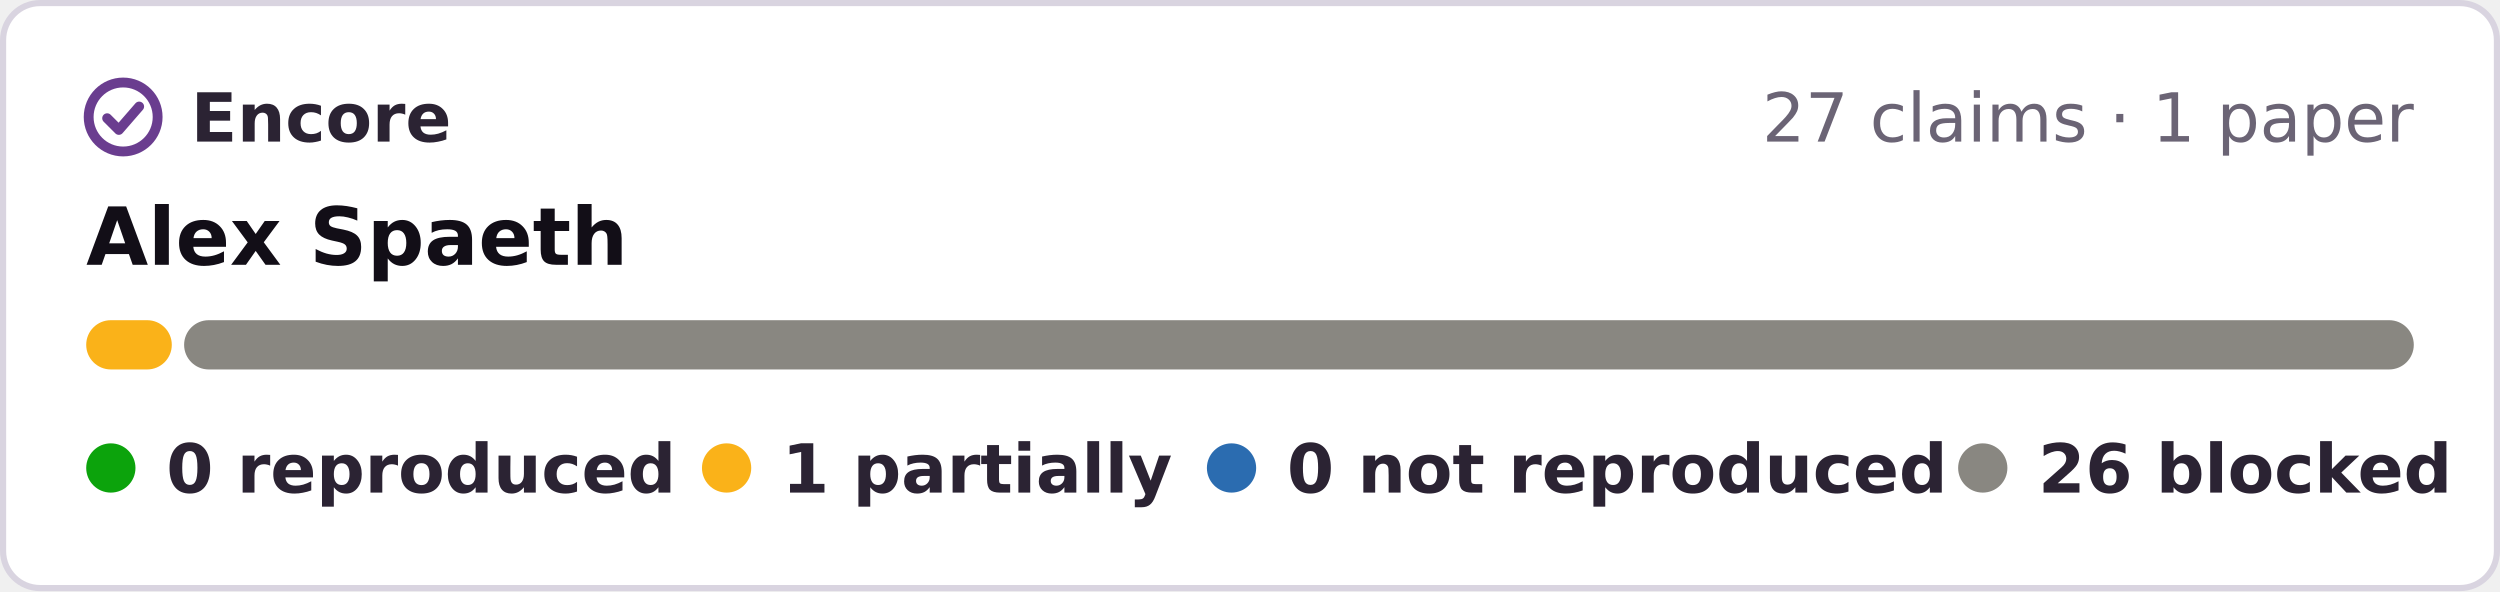
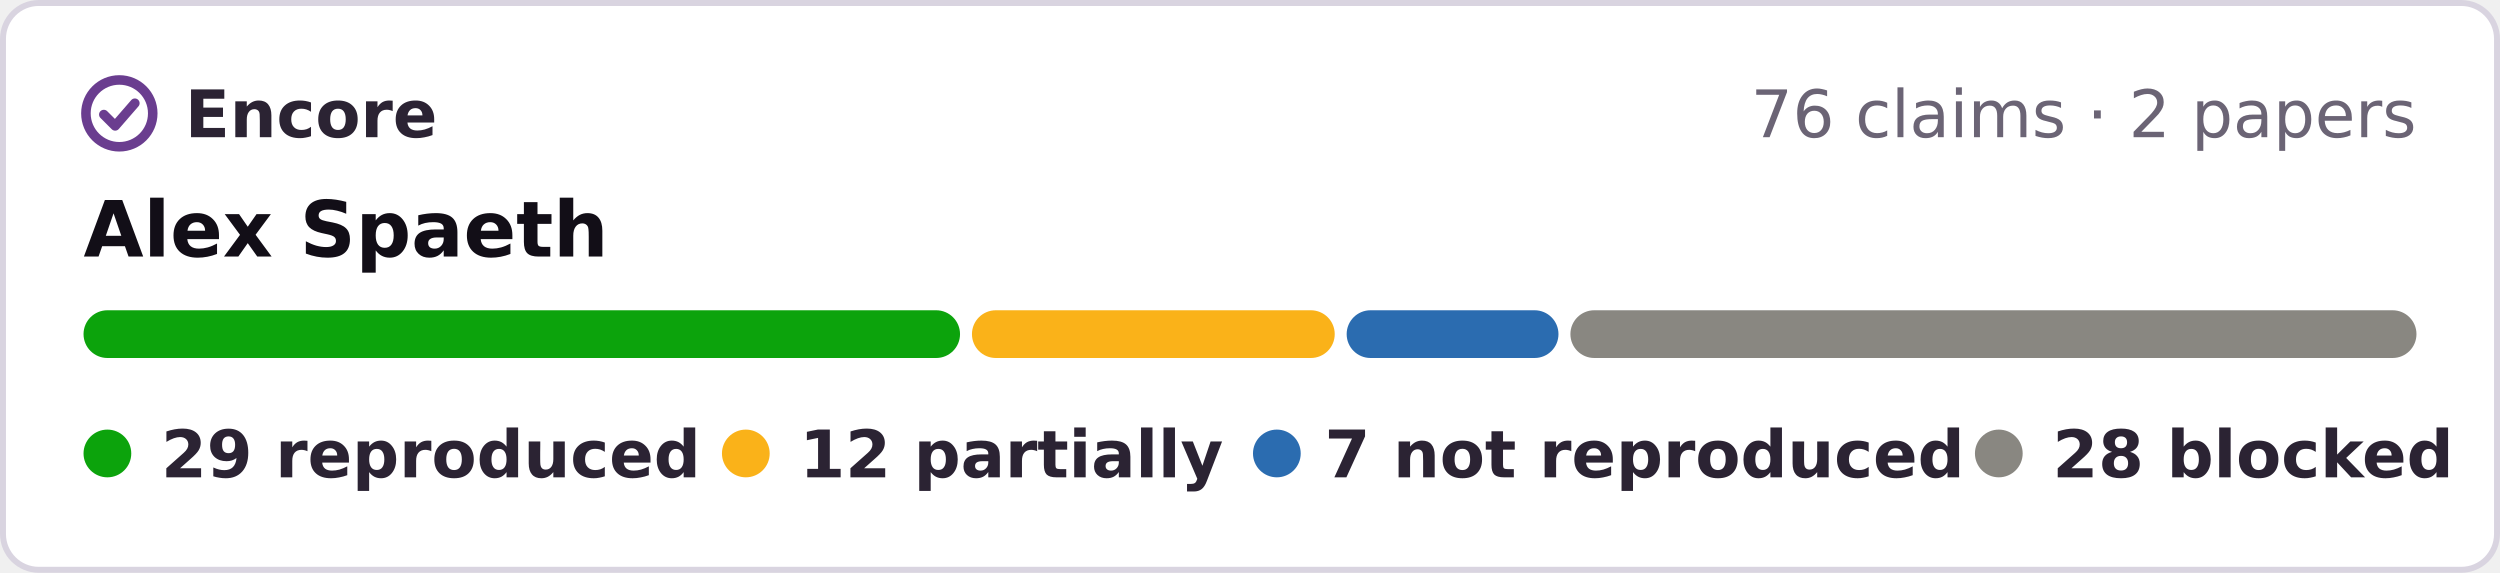
- <svg xmlns="http://www.w3.org/2000/svg" width="406" height="96" viewBox="0 0 406 96" role="img" aria-label="Encore: 1 partially reproduced, 26 blocked, of 27 claims in 1 paper of Alex Spaeth">
-   <rect x=".5" y=".5" width="405" height="95" rx="6" fill="#fff" stroke="#d9d4e0" />
+ <svg xmlns="http://www.w3.org/2000/svg" width="419" height="96" viewBox="0 0 419 96" role="img" aria-label="Encore: 29 reproduced, 12 partially reproduced, 7 not reproduced, 28 blocked, of 76 claims in 2 papers of Alex Spaeth">
+   <rect x=".5" y=".5" width="418" height="95" rx="6" fill="#fff" stroke="#d9d4e0" />
  <g fill="none" stroke="#6a3d8f" stroke-width="1.6" stroke-linecap="round" stroke-linejoin="round">
    <circle cx="20" cy="19" r="5.6" />
    <path d="M17.4 19.2l1.9 1.9 3.3-3.8" />
  </g>
  <g font-family="Verdana,DejaVu Sans,Geneva,sans-serif" font-size="11">
    <text x="31" y="23" font-weight="bold" fill="#2b2333" textLength="39">Encore</text>
-     <text x="392" y="23" text-anchor="end" fill="#6b6475">27 claims · 1 paper</text>
+     <text x="405" y="23" text-anchor="end" fill="#6b6475">76 claims · 2 papers</text>
    <text x="14" y="43" font-size="13" font-weight="bold" fill="#120e17">Alex Spaeth</text>
-     <rect x="14.0" y="52" width="13.9" height="8" rx="4" fill="#fab219" />
-     <rect x="29.9" y="52" width="362.1" height="8" rx="4" fill="#898781" />
+     <rect x="14.0" y="52" width="146.9" height="8" rx="4" fill="#0ca30c" />
+     <rect x="162.9" y="52" width="60.8" height="8" rx="4" fill="#fab219" />
+     <rect x="225.7" y="52" width="35.5" height="8" rx="4" fill="#2b6cb0" />
+     <rect x="263.2" y="52" width="141.8" height="8" rx="4" fill="#898781" />
    <g font-weight="bold" fill="#2b2333">
      <circle cx="18" cy="76" r="4" fill="#0ca30c" />
-       <text x="27" y="80" textLength="73">0 reproduced</text>
-       <circle cx="118" cy="76" r="4" fill="#fab219" />
-       <text x="127" y="80" textLength="55">1 partially</text>
-       <circle cx="200" cy="76" r="4" fill="#2b6cb0" />
-       <text x="209" y="80" textLength="95">0 not reproduced</text>
-       <circle cx="322" cy="76" r="4" fill="#898781" />
-       <text x="331" y="80" textLength="61">26 blocked</text>
+       <text x="27" y="80" textLength="80">29 reproduced</text>
+       <circle cx="125" cy="76" r="4" fill="#fab219" />
+       <text x="134" y="80" textLength="62">12 partially</text>
+       <circle cx="214" cy="76" r="4" fill="#2b6cb0" />
+       <text x="222" y="80" textLength="95">7 not reproduced</text>
+       <circle cx="335" cy="76" r="4" fill="#898781" />
+       <text x="344" y="80" textLength="61">28 blocked</text>
    </g>
  </g>
</svg>
